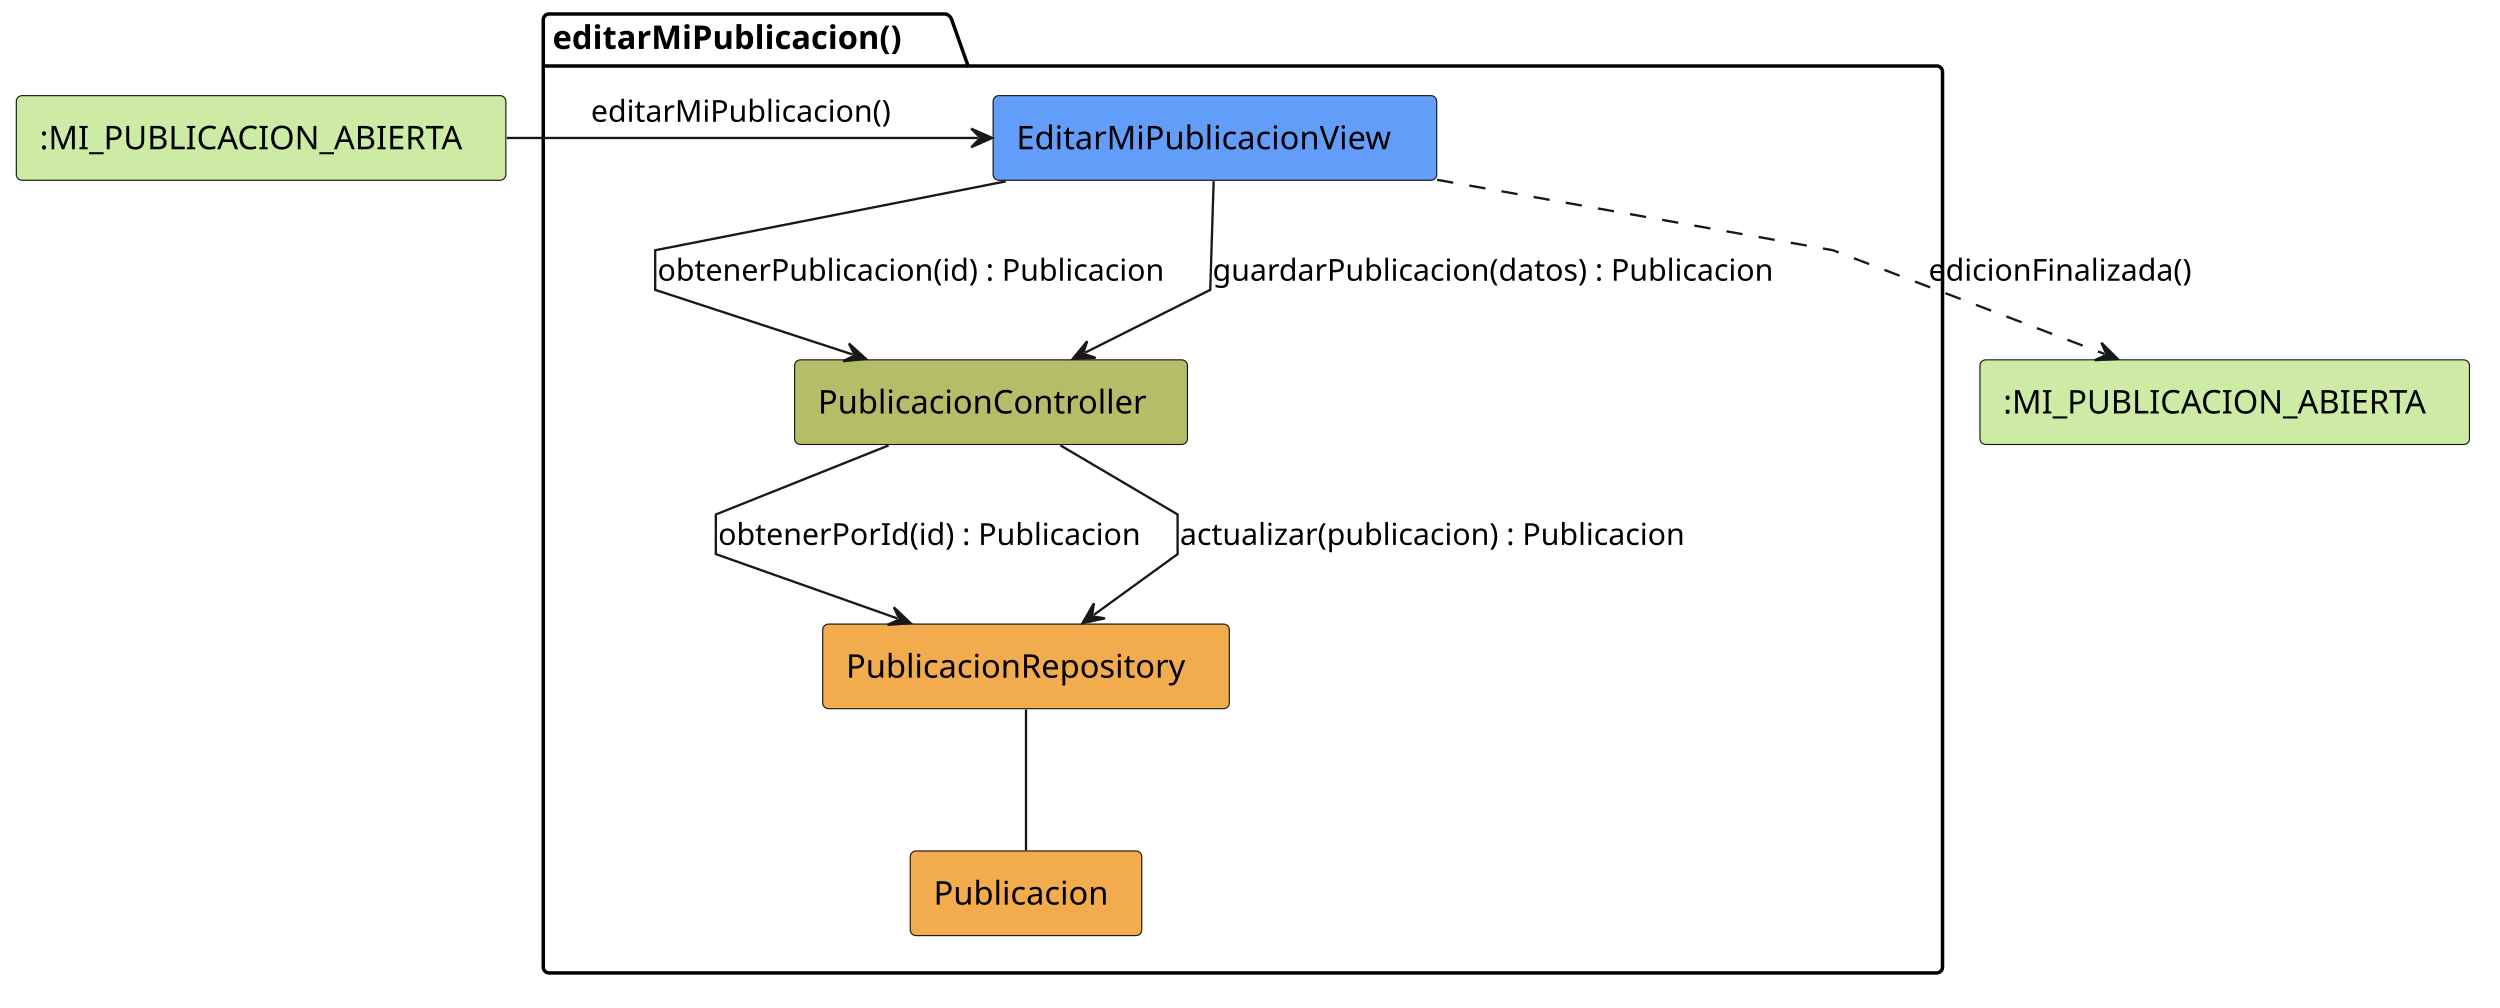
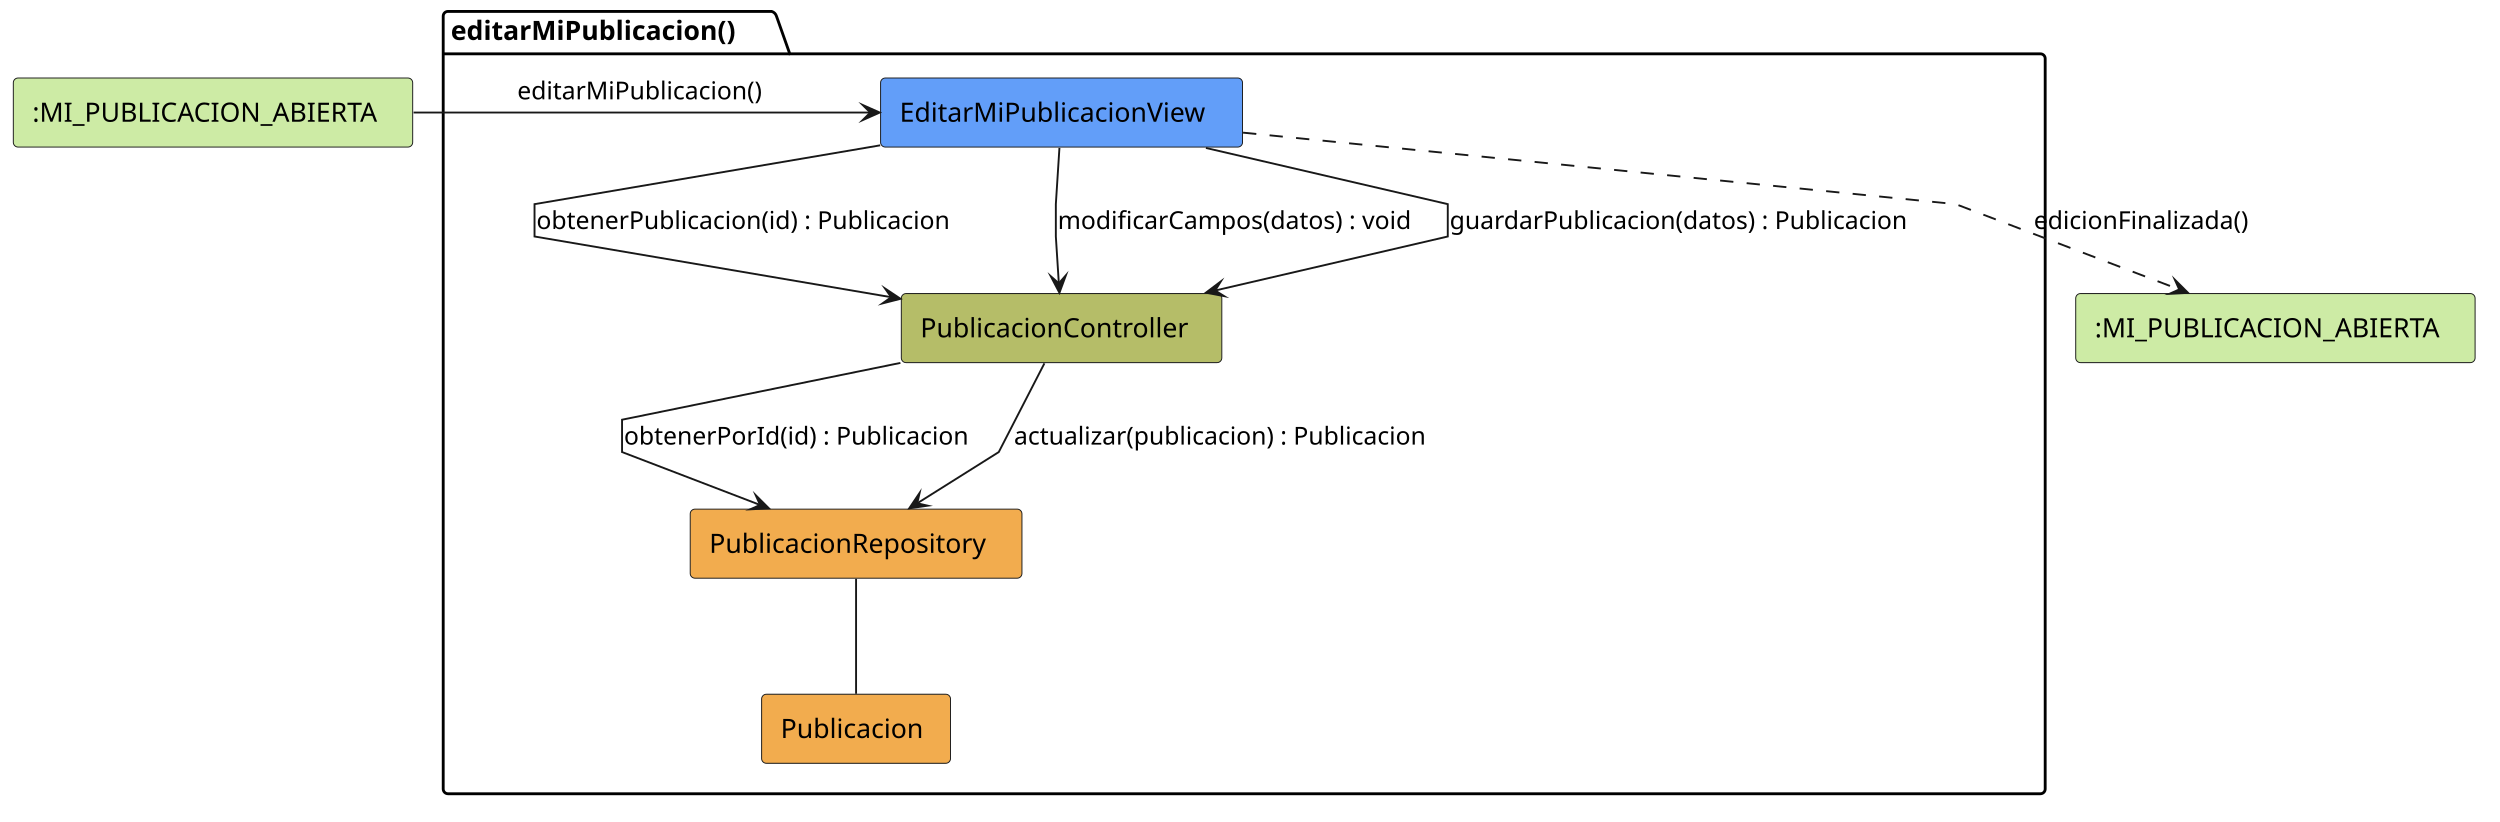
- <svg xmlns="http://www.w3.org/2000/svg" contentStyleType="text/css" data-diagram-type="DESCRIPTION" height="432px" preserveAspectRatio="none" style="width:1072px;height:432px;background:#FFFFFF;" version="1.1" viewBox="0 0 1072 432" width="1072px" zoomAndPan="magnify">
+ <svg xmlns="http://www.w3.org/2000/svg" contentStyleType="text/css" data-diagram-type="DESCRIPTION" height="432px" preserveAspectRatio="none" style="width:1314px;height:432px;background:#FFFFFF;" version="1.1" viewBox="0 0 1314 432" width="1314px" zoomAndPan="magnify">
  <defs />
  <g>
-     <g class="cluster" data-qualified-name="editarMiPublicacion" data-source-line="5" id="ent0003">
-       <path d="M235.45,6 L405.612,6 A3.75,3.75 0 0 1 408.112,8.5 L415.112,28.297 L830.45,28.297 A2.5,2.5 0 0 1 832.95,30.797 L832.95,414.69 A2.5,2.5 0 0 1 830.45,417.19 L235.45,417.19 A2.5,2.5 0 0 1 232.95,414.69 L232.95,8.5 A2.5,2.5 0 0 1 235.45,6" fill="none" style="stroke:#000000;stroke-width:1.5;" />
+     <g class="cluster" data-qualified-name="editarMiPublicacion" data-source-line="5" id="ent0002">
+       <path d="M235.45,6 L405.612,6 A3.75,3.75 0 0 1 408.112,8.5 L415.112,28.297 L1072.45,28.297 A2.5,2.5 0 0 1 1074.95,30.797 L1074.95,414.69 A2.5,2.5 0 0 1 1072.45,417.19 L235.45,417.19 A2.5,2.5 0 0 1 232.95,414.69 L232.95,8.5 A2.5,2.5 0 0 1 235.45,6" fill="none" style="stroke:#000000;stroke-width:1.5;" />
      <line style="stroke:#000000;stroke-width:1.5;" x1="232.95" x2="415.112" y1="28.297" y2="28.297" />
      <text fill="#000000" font-family="sans-serif" font-size="14" font-weight="700" lengthAdjust="spacing" textLength="169.162" x="236.95" y="20.995">editarMiPublicacion()</text>
    </g>
-     <g class="entity" data-qualified-name="editarMiPublicacion.EditarMiPublicacionView" data-source-line="6" id="ent0004">
-       <rect fill="#629EF9" height="36.297" rx="2.5" ry="2.5" style="stroke:#181818;stroke-width:0.5;" width="190.228" x="425.84" y="41" />
-       <text fill="#000000" font-family="sans-serif" font-size="14" lengthAdjust="spacing" textLength="170.228" x="435.84" y="63.995">EditarMiPublicacionView</text>
+     <g class="entity" data-qualified-name="editarMiPublicacion.EditarMiPublicacionView" data-source-line="6" id="ent0003">
+       <rect fill="#629EF9" height="36.297" rx="2.5" ry="2.5" style="stroke:#181818;stroke-width:0.5;" width="190.228" x="462.84" y="41" />
+       <text fill="#000000" font-family="sans-serif" font-size="14" lengthAdjust="spacing" textLength="170.228" x="472.84" y="63.995">EditarMiPublicacionView</text>
    </g>
-     <g class="entity" data-qualified-name="editarMiPublicacion.PublicacionController" data-source-line="7" id="ent0005">
-       <rect fill="#B5BD68" height="36.297" rx="2.5" ry="2.5" style="stroke:#181818;stroke-width:0.5;" width="168.456" x="340.73" y="154.3" />
-       <text fill="#000000" font-family="sans-serif" font-size="14" lengthAdjust="spacing" textLength="148.456" x="350.73" y="177.295">PublicacionController</text>
+     <g class="entity" data-qualified-name="editarMiPublicacion.PublicacionController" data-source-line="7" id="ent0004">
+       <rect fill="#B5BD68" height="36.297" rx="2.5" ry="2.5" style="stroke:#181818;stroke-width:0.5;" width="168.456" x="473.73" y="154.3" />
+       <text fill="#000000" font-family="sans-serif" font-size="14" lengthAdjust="spacing" textLength="148.456" x="483.73" y="177.295">PublicacionController</text>
    </g>
-     <g class="entity" data-qualified-name="editarMiPublicacion.PublicacionRepository" data-source-line="8" id="ent0006">
-       <rect fill="#F2AC4E" height="36.297" rx="2.5" ry="2.5" style="stroke:#181818;stroke-width:0.5;" width="174.356" x="352.78" y="267.6" />
-       <text fill="#000000" font-family="sans-serif" font-size="14" lengthAdjust="spacing" textLength="154.356" x="362.78" y="290.595">PublicacionRepository</text>
+     <g class="entity" data-qualified-name="editarMiPublicacion.PublicacionRepository" data-source-line="8" id="ent0005">
+       <rect fill="#F2AC4E" height="36.297" rx="2.5" ry="2.5" style="stroke:#181818;stroke-width:0.5;" width="174.356" x="362.78" y="267.6" />
+       <text fill="#000000" font-family="sans-serif" font-size="14" lengthAdjust="spacing" textLength="154.356" x="372.78" y="290.595">PublicacionRepository</text>
    </g>
-     <g class="entity" data-qualified-name="editarMiPublicacion.Publicacion" data-source-line="9" id="ent0007">
-       <rect fill="#F2AC4E" height="36.297" rx="2.5" ry="2.5" style="stroke:#181818;stroke-width:0.5;" width="99.283" x="390.31" y="364.89" />
-       <text fill="#000000" font-family="sans-serif" font-size="14" lengthAdjust="spacing" textLength="79.283" x="400.31" y="387.885">Publicacion</text>
+     <g class="entity" data-qualified-name="editarMiPublicacion.Publicacion" data-source-line="9" id="ent0006">
+       <rect fill="#F2AC4E" height="36.297" rx="2.5" ry="2.5" style="stroke:#181818;stroke-width:0.5;" width="99.283" x="400.31" y="364.89" />
+       <text fill="#000000" font-family="sans-serif" font-size="14" lengthAdjust="spacing" textLength="79.283" x="410.31" y="387.885">Publicacion</text>
    </g>
-     <g class="entity" data-qualified-name="MiPublicacionAbierta" data-source-line="3" id="ent0002">
+     <g class="entity" data-qualified-name="MiPublicacionAbierta" data-source-line="3" id="ent0001">
      <rect fill="#CDEBA5" height="36.297" rx="2.5" ry="2.5" style="stroke:#181818;stroke-width:0.5;" width="209.909" x="7" y="41" />
      <text fill="#000000" font-family="sans-serif" font-size="14" lengthAdjust="spacing" textLength="189.909" x="17" y="63.995">:MI_PUBLICACION_ABIERTA</text>
    </g>
-     <g class="entity" data-qualified-name="MiPublicacionSalida" data-source-line="12" id="ent0008">
-       <rect fill="#CDEBA5" height="36.297" rx="2.5" ry="2.5" style="stroke:#181818;stroke-width:0.5;" width="209.909" x="849" y="154.3" />
-       <text fill="#000000" font-family="sans-serif" font-size="14" lengthAdjust="spacing" textLength="189.909" x="859" y="177.295">:MI_PUBLICACION_ABIERTA</text>
+     <g class="entity" data-qualified-name="MiPublicacionSalida" data-source-line="12" id="ent0007">
+       <rect fill="#CDEBA5" height="36.297" rx="2.5" ry="2.5" style="stroke:#181818;stroke-width:0.5;" width="209.909" x="1091" y="154.3" />
+       <text fill="#000000" font-family="sans-serif" font-size="14" lengthAdjust="spacing" textLength="189.909" x="1101" y="177.295">:MI_PUBLICACION_ABIERTA</text>
    </g>
-     <g class="link" data-entity-1="ent0002" data-entity-2="ent0004" data-link-type="dependency" data-source-line="14" id="lnk9">
-       <path d="M217.28,59.15 C281.54,59.15 357.04,59.15 419.43,59.15" fill="none" id="MiPublicacionAbierta-to-EditarMiPublicacionView" style="stroke:#181818;stroke-width:1;" />
-       <polygon fill="#181818" points="425.43,59.15,416.43,55.15,420.43,59.15,416.43,63.15,425.43,59.15" style="stroke:#181818;stroke-width:1;" />
-       <text fill="#000000" font-family="sans-serif" font-size="13" lengthAdjust="spacing" textLength="136.862" x="253.37" y="52.217">editarMiPublicacion()</text>
+     <g class="link" data-entity-1="ent0001" data-entity-2="ent0003" data-link-type="dependency" data-source-line="14" id="lnk8">
+       <path d="M217.37,59.15 C291.68,59.15 385.38,59.15 457.39,59.15" fill="none" id="MiPublicacionAbierta-to-EditarMiPublicacionView" style="stroke:#181818;stroke-width:1;" />
+       <polygon fill="#181818" points="462.39,59.15,453.39,55.15,457.39,59.15,453.39,63.15,462.39,59.15" style="stroke:#181818;stroke-width:1;stroke-linejoin:miter;stroke-miterlimit:10;" />
+       <text fill="#000000" font-family="sans-serif" font-size="13" lengthAdjust="spacing" textLength="136.862" x="271.87" y="52.217">editarMiPublicacion()</text>
    </g>
-     <g class="link" data-entity-1="ent0004" data-entity-2="ent0005" data-link-type="dependency" data-source-line="16" id="lnk10">
-       <path d="M431.25,77.77 C363.08,91.17 280.95,107.3 280.95,107.3 C280.95,107.3 280.95,124.3 280.95,124.3 C280.95,124.3 324.688,138.624 365.628,152.024" fill="none" id="EditarMiPublicacionView-to-PublicacionController" style="stroke:#181818;stroke-width:1;" />
-       <polygon fill="#181818" points="371.33,153.89,364.021,147.289,366.578,152.335,361.532,154.892,371.33,153.89" style="stroke:#181818;stroke-width:1;" />
+     <g class="link" data-entity-1="ent0003" data-entity-2="ent0004" data-link-type="dependency" data-source-line="16" id="lnk9">
+       <path d="M462.63,76.38 C382.5,90.02 280.95,107.3 280.95,107.3 C280.95,107.3 280.95,124.3 280.95,124.3 C280.95,124.3 386.951,142.341 468.411,156.211" fill="none" id="EditarMiPublicacionView-to-PublicacionController" style="stroke:#181818;stroke-width:1;" />
+       <polygon fill="#181818" points="473.34,157.05,465.139,151.596,468.411,156.211,463.796,159.483,473.34,157.05" style="stroke:#181818;stroke-width:1;stroke-linejoin:miter;stroke-miterlimit:10;" />
      <text fill="#000000" font-family="sans-serif" font-size="13" lengthAdjust="spacing" textLength="232.775" x="281.95" y="120.367">obtenerPublicacion(id) : Publicacion</text>
    </g>
-     <g class="link" data-entity-1="ent0004" data-entity-2="ent0005" data-link-type="dependency" data-source-line="22" id="lnk13">
-       <path d="M520.41,77.68 C519.82,96.67 518.95,124.3 518.95,124.3 C518.95,124.3 492.043,137.8 465.323,151.2" fill="none" id="EditarMiPublicacionView-to-PublicacionController-1" style="stroke:#181818;stroke-width:1;" />
-       <polygon fill="#181818" points="459.96,153.89,469.798,153.431,464.43,151.649,466.212,146.28,459.96,153.89" style="stroke:#181818;stroke-width:1;" />
-       <text fill="#000000" font-family="sans-serif" font-size="13" lengthAdjust="spacing" textLength="257.435" x="519.95" y="120.367">guardarPublicacion(datos) : Publicacion</text>
+     <g class="link" data-entity-1="ent0003" data-entity-2="ent0004" data-link-type="dependency" data-source-line="22" id="lnk12">
+       <path d="M556.84,77.71 C555.98,91.11 554.95,107.3 554.95,107.3 C554.95,107.3 554.95,124.3 554.95,124.3 C554.95,124.3 555.66,135.5 556.52,148.9" fill="none" id="EditarMiPublicacionView-to-PublicacionController-1" style="stroke:#181818;stroke-width:1;" />
+       <polygon fill="#181818" points="556.84,153.89,560.255,144.652,556.52,148.9,552.272,145.165,556.84,153.89" style="stroke:#181818;stroke-width:1;stroke-linejoin:miter;stroke-miterlimit:10;" />
+       <text fill="#000000" font-family="sans-serif" font-size="13" lengthAdjust="spacing" textLength="200.154" x="555.95" y="120.367">modificarCampos(datos) : void</text>
    </g>
-     <g class="link" data-entity-1="ent0005" data-entity-2="ent0006" data-link-type="dependency" data-source-line="18" id="lnk11">
-       <path d="M381.02,191 C347.47,204.41 306.95,220.6 306.95,220.6 C306.95,220.6 306.95,237.6 306.95,237.6 C306.95,237.6 346.965,251.774 384.775,265.184" fill="none" id="PublicacionController-to-PublicacionRepository" style="stroke:#181818;stroke-width:1;" />
-       <polygon fill="#181818" points="390.43,267.19,383.285,260.412,385.718,265.519,380.611,267.952,390.43,267.19" style="stroke:#181818;stroke-width:1;" />
-       <text fill="#000000" font-family="sans-serif" font-size="13" lengthAdjust="spacing" textLength="192.378" x="307.95" y="233.667">obtenerPorId(id) : Publicacion</text>
+     <g class="link" data-entity-1="ent0003" data-entity-2="ent0004" data-link-type="dependency" data-source-line="24" id="lnk13">
+       <path d="M633.83,77.77 C691.49,91.17 760.95,107.3 760.95,107.3 C760.95,107.3 760.95,124.3 760.95,124.3 C760.95,124.3 696.36,139.299 638.7,152.689" fill="none" id="EditarMiPublicacionView-to-PublicacionController-2" style="stroke:#181818;stroke-width:1;" />
+       <polygon fill="#181818" points="633.83,153.82,643.501,155.68,638.7,152.689,641.692,147.888,633.83,153.82" style="stroke:#181818;stroke-width:1;stroke-linejoin:miter;stroke-miterlimit:10;" />
+       <text fill="#000000" font-family="sans-serif" font-size="13" lengthAdjust="spacing" textLength="257.435" x="761.95" y="120.367">guardarPublicacion(datos) : Publicacion</text>
    </g>
-     <g class="link" data-entity-1="ent0005" data-entity-2="ent0006" data-link-type="dependency" data-source-line="24" id="lnk14">
-       <path d="M454.74,191 C477.49,204.41 504.95,220.6 504.95,220.6 C504.95,220.6 504.95,237.6 504.95,237.6 C504.95,237.6 487.496,250.256 469.016,263.666" fill="none" id="PublicacionController-to-PublicacionRepository-1" style="stroke:#181818;stroke-width:1;" />
-       <polygon fill="#181818" points="464.16,267.19,473.793,265.142,468.207,264.253,469.095,258.667,464.16,267.19" style="stroke:#181818;stroke-width:1;" />
-       <text fill="#000000" font-family="sans-serif" font-size="13" lengthAdjust="spacing" textLength="234.216" x="505.95" y="233.667">actualizar(publicacion) : Publicacion</text>
+     <g class="link" data-entity-1="ent0004" data-entity-2="ent0005" data-link-type="dependency" data-source-line="18" id="lnk10">
+       <path d="M473.25,190.74 C407.32,204.19 326.95,220.6 326.95,220.6 C326.95,220.6 326.95,237.6 326.95,237.6 C326.95,237.6 364.512,251.99 399.481,265.4" fill="none" id="PublicacionController-to-PublicacionRepository" style="stroke:#181818;stroke-width:1;" />
+       <polygon fill="#181818" points="404.15,267.19,397.179,260.233,399.481,265.4,394.315,267.702,404.15,267.19" style="stroke:#181818;stroke-width:1;stroke-linejoin:miter;stroke-miterlimit:10;" />
+       <text fill="#000000" font-family="sans-serif" font-size="13" lengthAdjust="spacing" textLength="192.378" x="327.95" y="233.667">obtenerPorId(id) : Publicacion</text>
    </g>
-     <g class="link" data-entity-1="ent0006" data-entity-2="ent0007" data-link-type="association" data-source-line="20" id="lnk12">
-       <path d="M439.95,304.22 C439.95,321.42 439.95,347.52 439.95,364.67" fill="none" id="PublicacionRepository-Publicacion" style="stroke:#181818;stroke-width:1;" />
+     <g class="link" data-entity-1="ent0004" data-entity-2="ent0005" data-link-type="dependency" data-source-line="26" id="lnk14">
+       <path d="M548.94,190.98 C539.17,209.97 524.95,237.6 524.95,237.6 C524.95,237.6 503.443,251.119 482.113,264.529" fill="none" id="PublicacionController-to-PublicacionRepository-1" style="stroke:#181818;stroke-width:1;" />
+       <polygon fill="#181818" points="477.88,267.19,487.628,265.786,482.113,264.529,483.37,259.013,477.88,267.19" style="stroke:#181818;stroke-width:1;stroke-linejoin:miter;stroke-miterlimit:10;" />
+       <text fill="#000000" font-family="sans-serif" font-size="13" lengthAdjust="spacing" textLength="234.216" x="532.95" y="233.667">actualizar(publicacion) : Publicacion</text>
    </g>
-     <g class="link" data-entity-1="ent0004" data-entity-2="ent0008" data-link-type="dependency" data-source-line="26" id="lnk15">
-       <path d="M616.25,77.11 C692.22,90.62 785.95,107.3 785.95,107.3 C785.95,107.3 852.705,132.79 902.445,151.78" fill="none" id="EditarMiPublicacionView-to-MiPublicacionSalida" style="stroke:#181818;stroke-width:1;stroke-dasharray:7,7;" />
-       <polygon fill="#181818" points="908.05,153.92,901.069,146.973,903.379,152.137,898.215,154.447,908.05,153.92" style="stroke:#181818;stroke-width:1;" />
-       <text fill="#000000" font-family="sans-serif" font-size="13" lengthAdjust="spacing" textLength="122.484" x="826.95" y="120.367">edicionFinalizada()</text>
+     <g class="link" data-entity-1="ent0005" data-entity-2="ent0006" data-link-type="association" data-source-line="20" id="lnk11">
+       <path d="M449.95,304.22 C449.95,321.42 449.95,347.52 449.95,364.67" fill="none" id="PublicacionRepository-Publicacion" style="stroke:#181818;stroke-width:1;" />
+     </g>
+     <g class="link" data-entity-1="ent0003" data-entity-2="ent0007" data-link-type="dependency" data-source-line="28" id="lnk15">
+       <path d="M653.35,69.72 C790.73,83.5 1027.95,107.3 1027.95,107.3 C1027.95,107.3 1095.639,133.147 1145.379,152.137" fill="none" id="EditarMiPublicacionView-to-MiPublicacionSalida" style="stroke:#181818;stroke-width:1;stroke-dasharray:7,7;" />
+       <polygon fill="#181818" points="1150.05,153.92,1143.069,146.973,1145.379,152.137,1140.215,154.447,1150.05,153.92" style="stroke:#181818;stroke-width:1;stroke-linejoin:miter;stroke-miterlimit:10;" />
+       <text fill="#000000" font-family="sans-serif" font-size="13" lengthAdjust="spacing" textLength="122.484" x="1068.95" y="120.367">edicionFinalizada()</text>
    </g>
  </g>
</svg>
